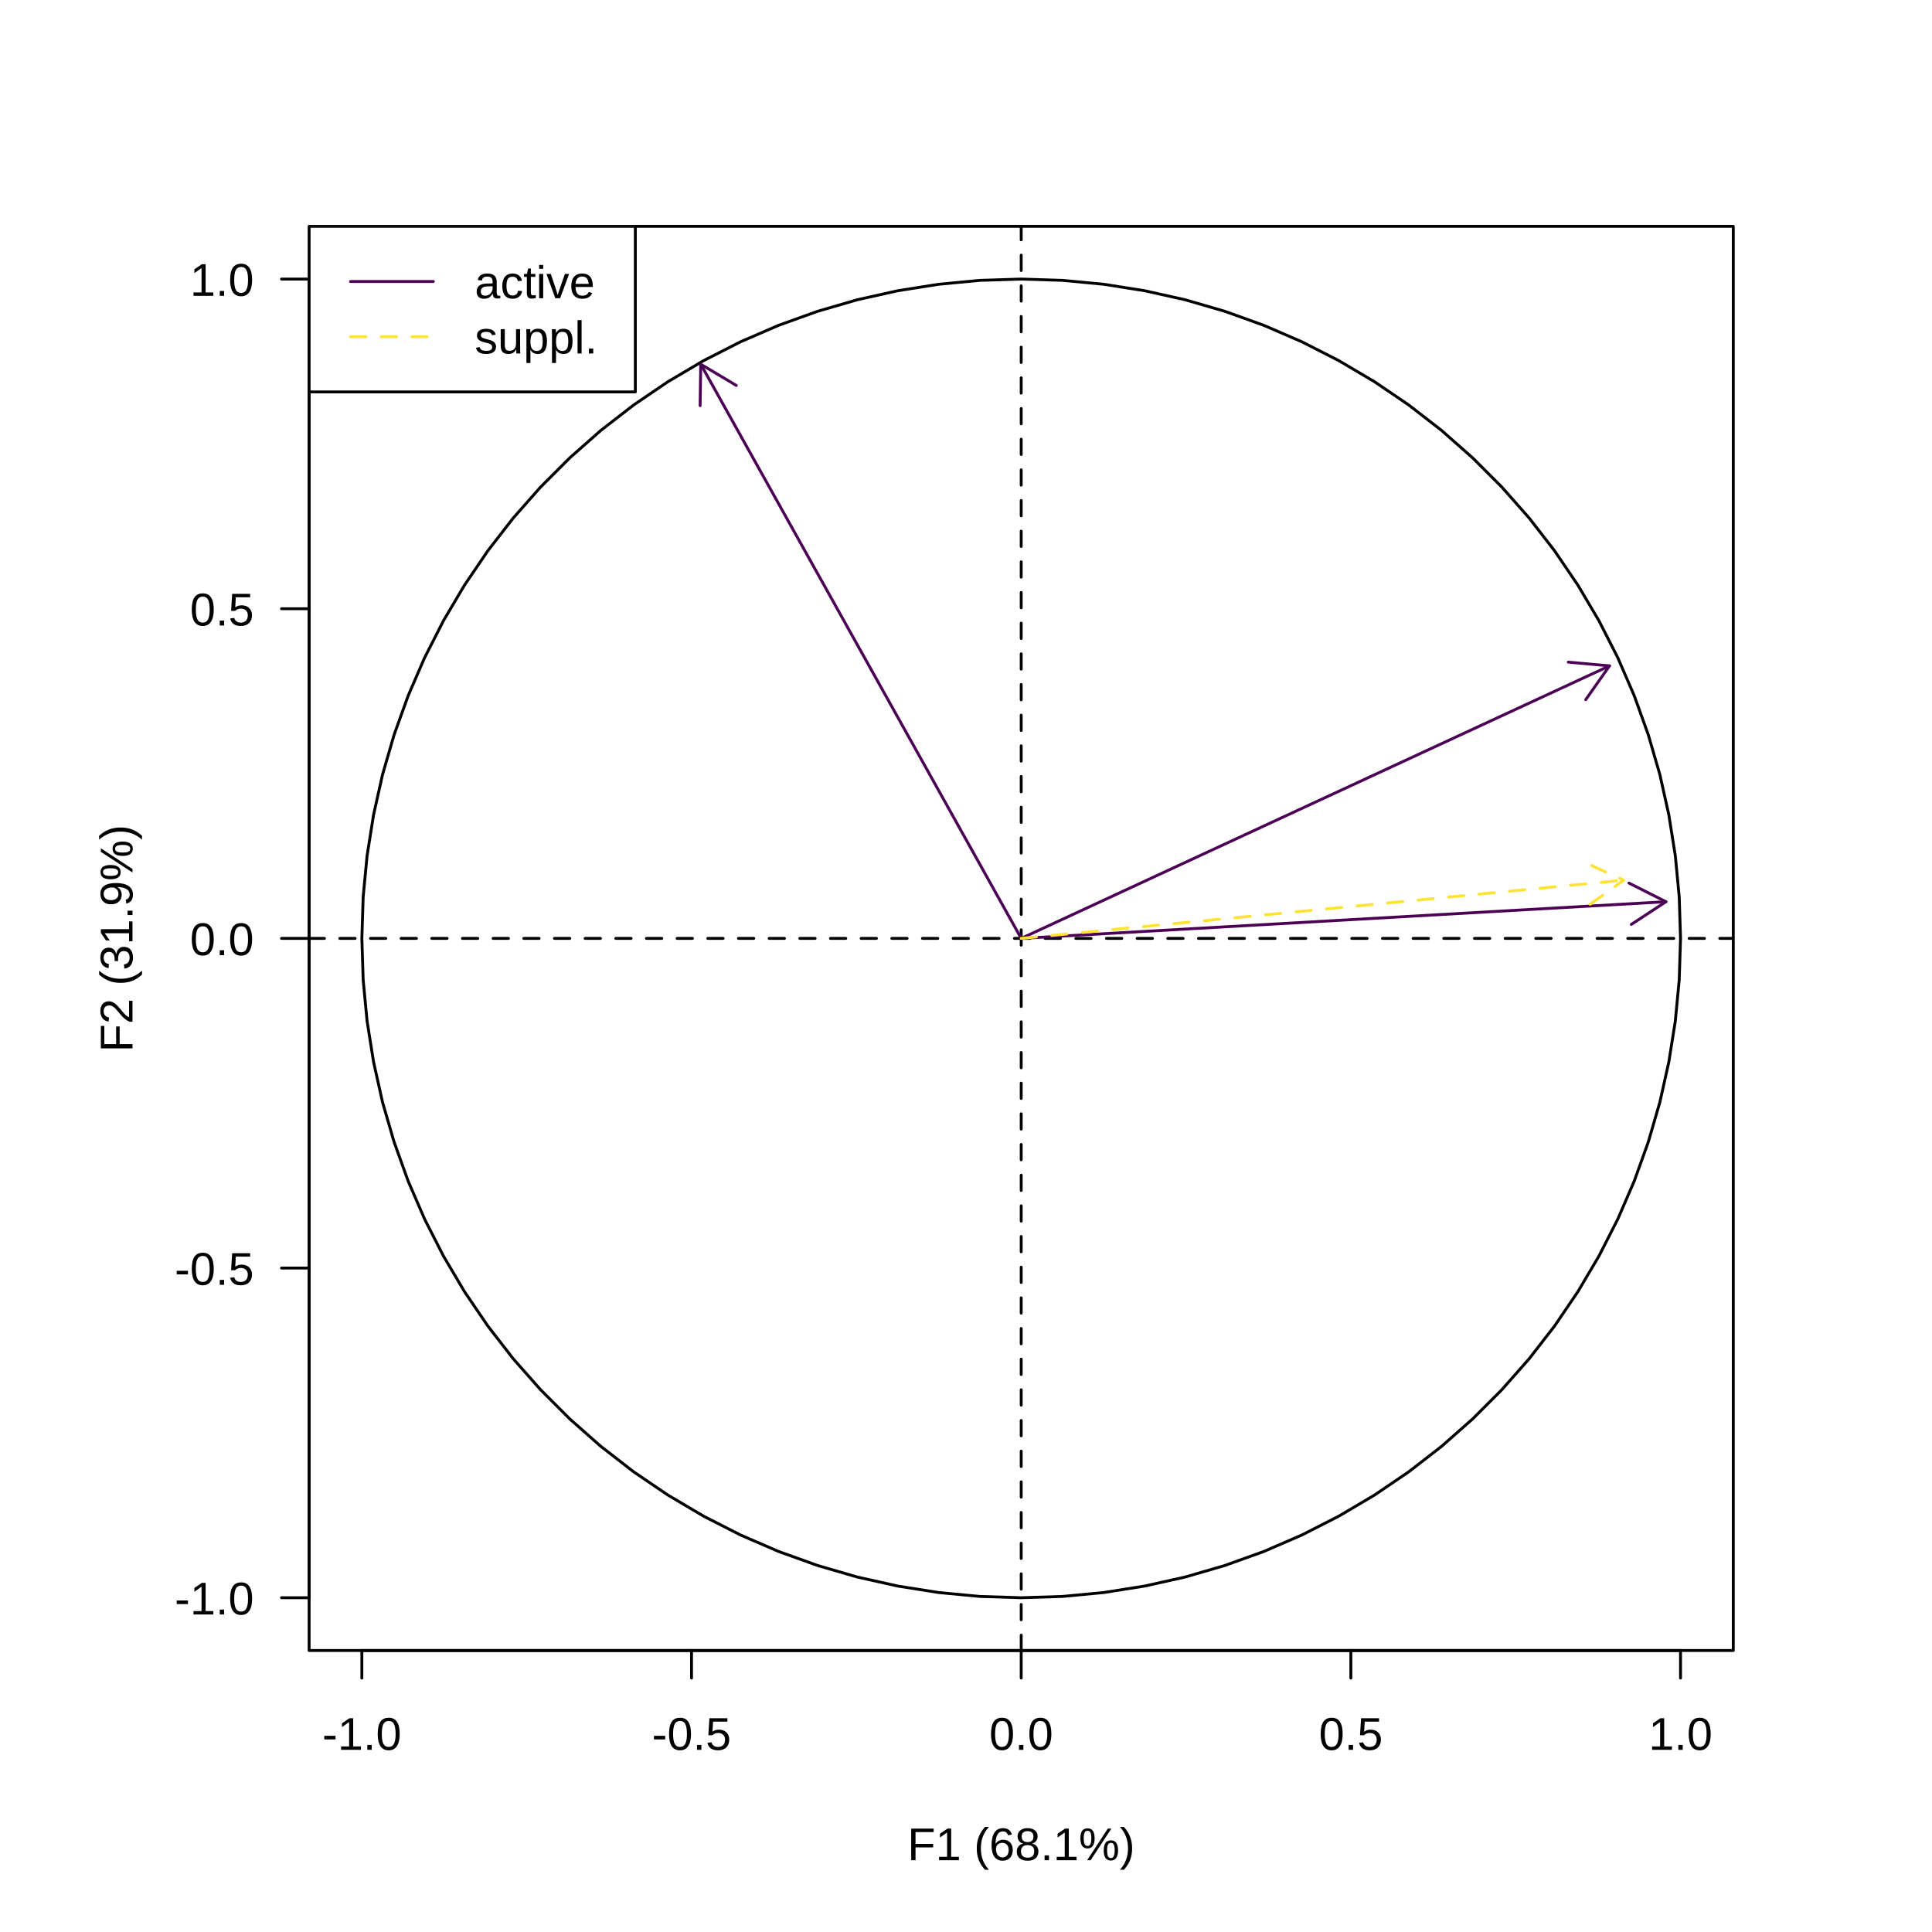
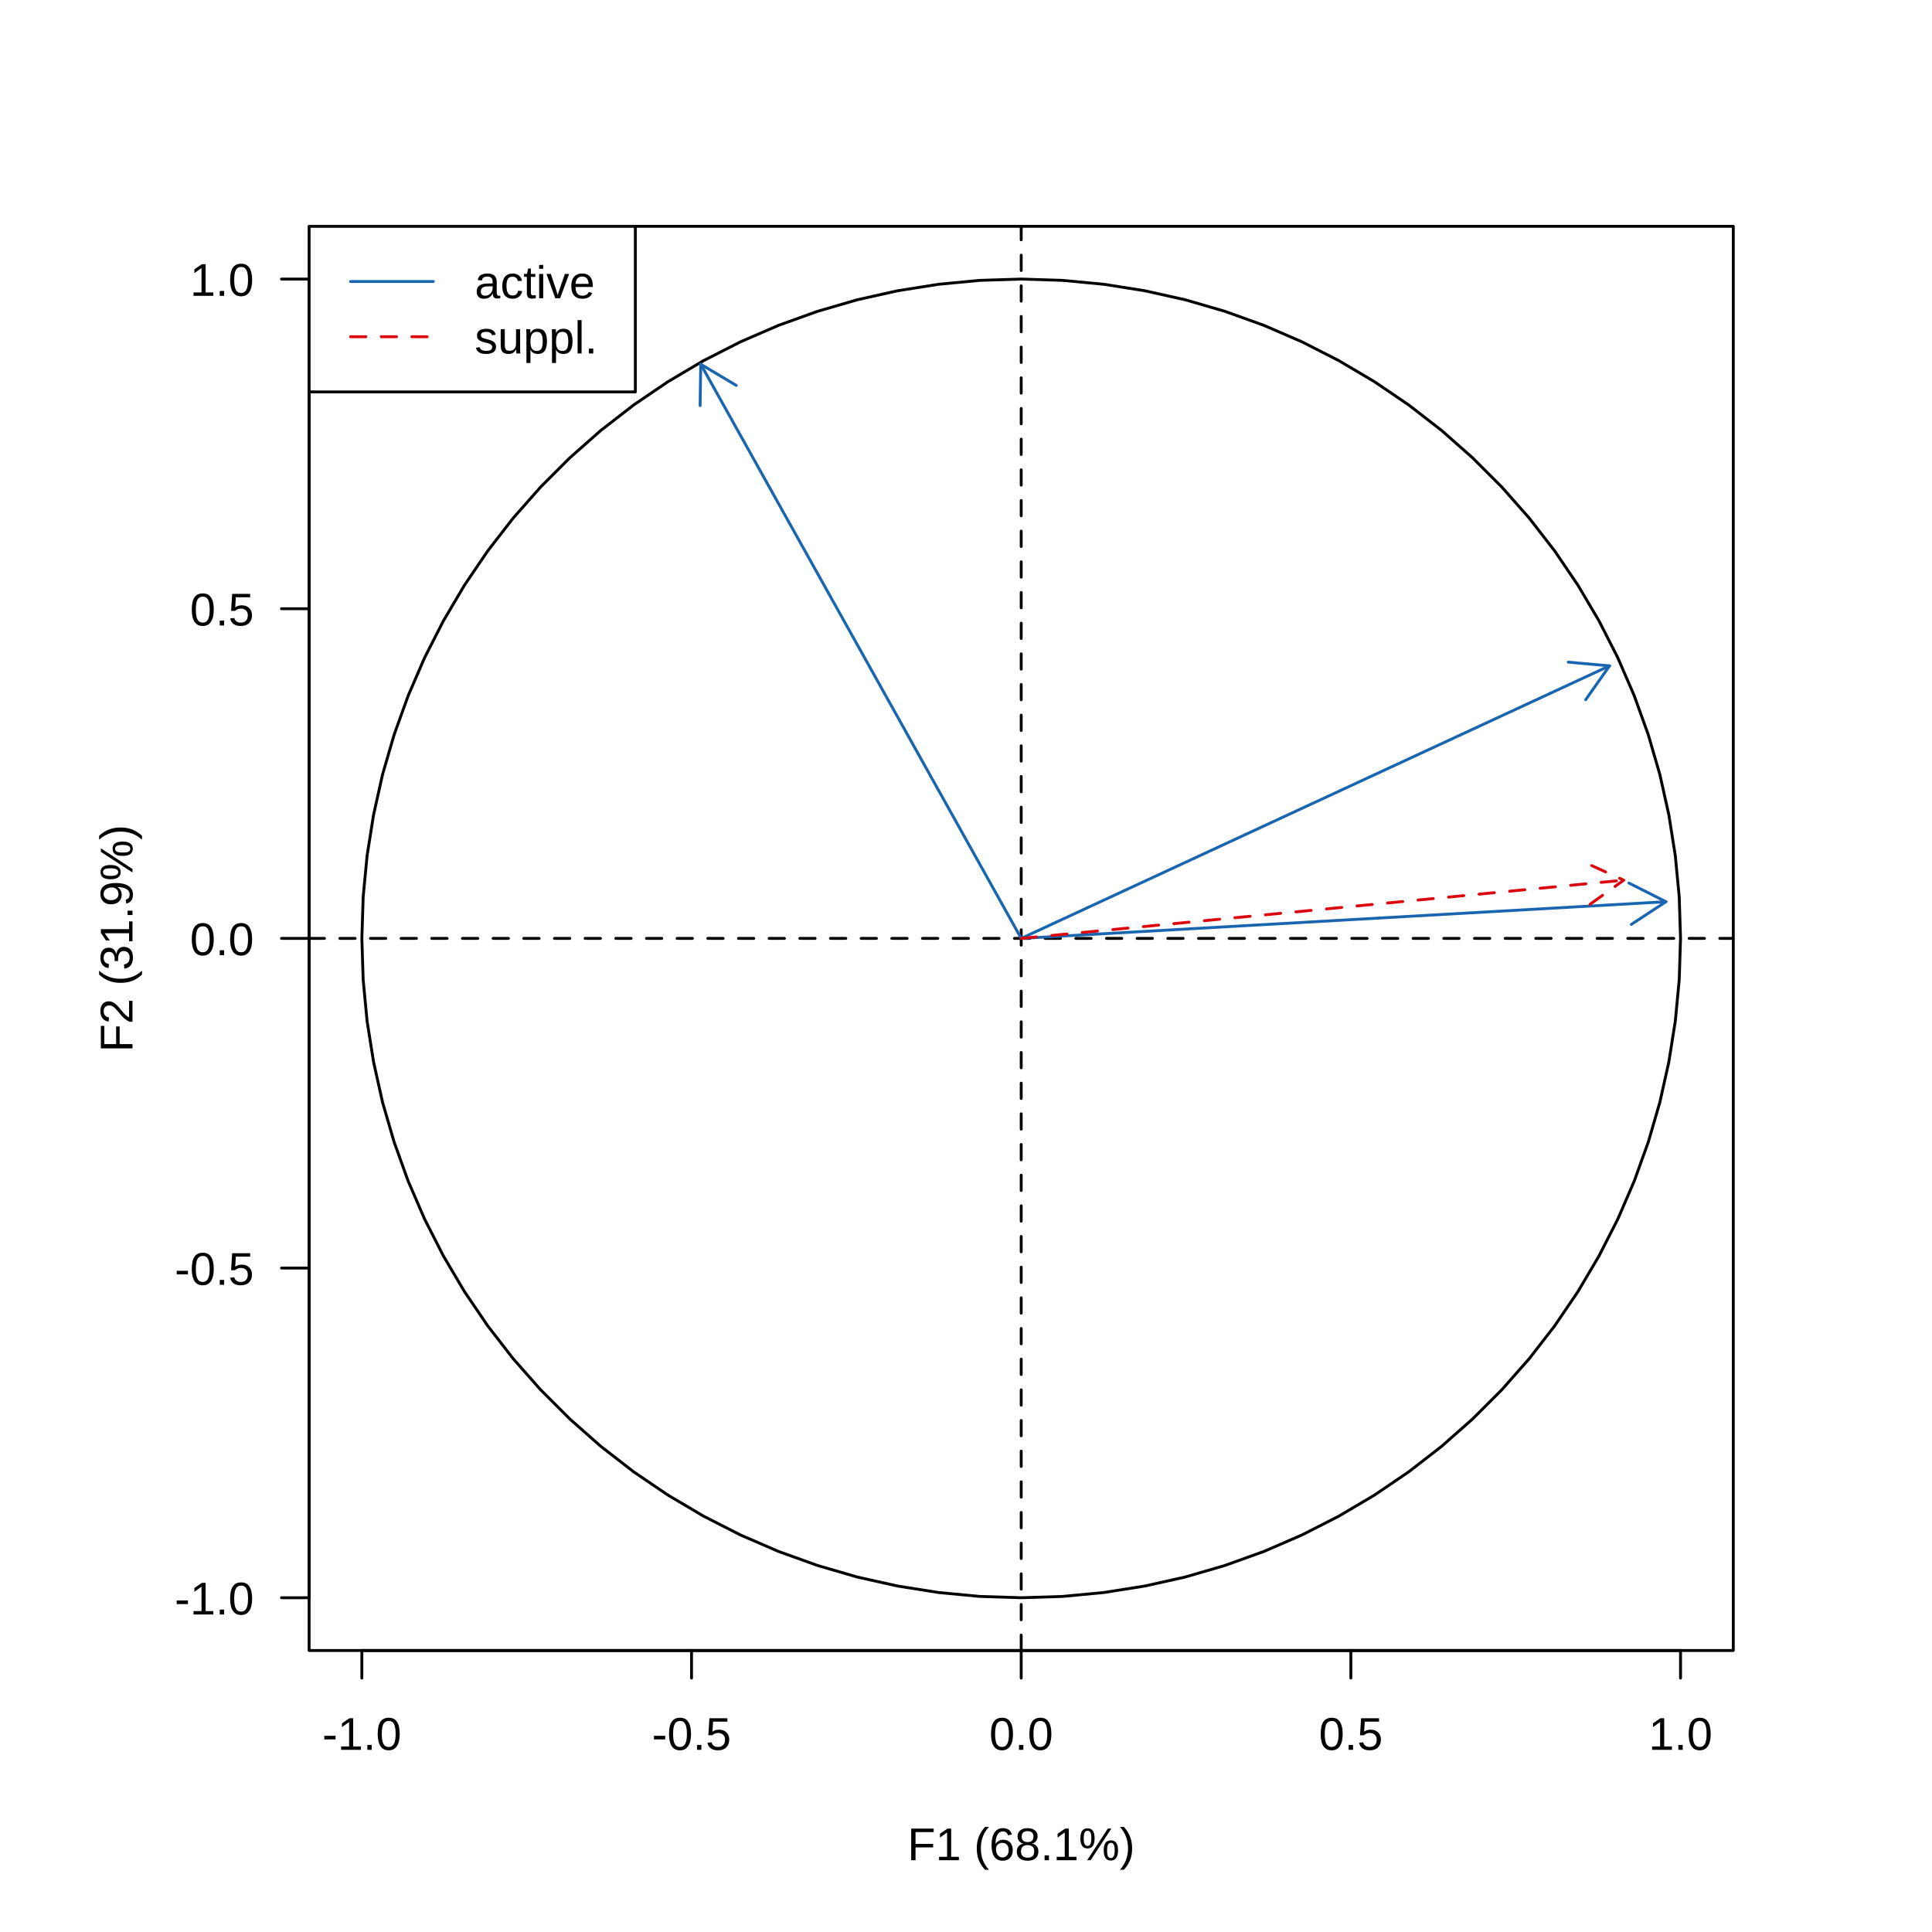
<svg xmlns="http://www.w3.org/2000/svg" class="svglite" width="504.00pt" height="504.00pt" viewBox="0 0 504.00 504.00">
  <defs>
    <style type="text/css">
    .svglite line, .svglite polyline, .svglite polygon, .svglite path, .svglite rect, .svglite circle {
      fill: none;
      stroke: #000000;
      stroke-linecap: round;
      stroke-linejoin: round;
      stroke-miterlimit: 10.00;
    }
    .svglite text {
      white-space: pre;
    }
  </style>
  </defs>
  <rect width="100%" height="100%" style="stroke: none; fill: #FFFFFF;" />
  <defs>
    <clipPath id="cpMC4wMHw1MDQuMDB8MC4wMHw1MDQuMDA=">
      <rect x="0.00" y="0.00" width="504.00" height="504.00" />
    </clipPath>
  </defs>
  <g clip-path="url(#cpMC4wMHw1MDQuMDB8MC4wMHw1MDQuMDA=)">
</g>
  <defs>
    <clipPath id="cpODAuNjR8NDUyLjE2fDU5LjA0fDQzMC41Ng==">
      <rect x="80.64" y="59.04" width="371.52" height="371.52" />
    </clipPath>
  </defs>
  <g clip-path="url(#cpODAuNjR8NDUyLjE2fDU5LjA0fDQzMC41Ng==)">
    <line x1="80.64" y1="244.80" x2="452.16" y2="244.80" style="stroke-width: 0.75; stroke-dasharray: 4.00,4.00;" />
    <line x1="266.40" y1="430.56" x2="266.40" y2="59.04" style="stroke-width: 0.75; stroke-dasharray: 4.00,4.00;" />
    <polygon points="438.40,244.80 438.06,234.00 437.04,223.24 435.35,212.57 433.00,202.03 429.98,191.65 426.32,181.48 422.03,171.57 417.12,161.94 411.62,152.64 405.55,143.70 398.93,135.16 391.78,127.06 384.14,119.42 376.04,112.27 367.50,105.65 358.56,99.58 349.26,94.08 339.63,89.17 329.72,84.88 319.55,81.22 309.17,78.20 298.63,75.85 287.96,74.16 277.20,73.14 266.40,72.80 255.60,73.14 244.84,74.16 234.17,75.85 223.63,78.20 213.25,81.22 203.08,84.88 193.17,89.17 183.54,94.08 174.24,99.58 165.30,105.65 156.76,112.27 148.66,119.42 141.02,127.06 133.87,135.16 127.25,143.70 121.18,152.64 115.68,161.94 110.77,171.57 106.48,181.48 102.82,191.65 99.80,202.03 97.45,212.57 95.76,223.24 94.74,234.00 94.40,244.80 94.74,255.60 95.76,266.36 97.45,277.03 99.80,287.57 102.82,297.95 106.48,308.12 110.77,318.03 115.68,327.66 121.18,336.96 127.25,345.90 133.87,354.44 141.02,362.54 148.66,370.18 156.76,377.33 165.30,383.95 174.24,390.02 183.54,395.52 193.17,400.43 203.08,404.72 213.25,408.38 223.63,411.40 234.17,413.75 244.84,415.44 255.60,416.46 266.40,416.80 277.20,416.46 287.96,415.44 298.63,413.75 309.17,411.40 319.55,408.38 329.72,404.72 339.63,400.43 349.26,395.52 358.56,390.02 367.50,383.95 376.04,377.33 384.14,370.18 391.78,362.54 398.93,354.44 405.55,345.90 411.62,336.96 417.12,327.66 422.03,318.03 426.32,308.12 429.98,297.95 433.00,287.57 435.35,277.03 437.04,266.36 438.06,255.60 " style="stroke-width: 0.75;" />
-     <line x1="266.40" y1="244.80" x2="419.88" y2="173.70" style="stroke-width: 0.75; stroke: #4B0055;" />
-     <polyline points="413.66,182.53 419.88,173.70 409.12,172.73 " style="stroke-width: 0.75; stroke: #4B0055;" />
-     <line x1="266.40" y1="244.80" x2="182.80" y2="95.01" style="stroke-width: 0.75; stroke: #4B0055;" />
-     <polyline points="192.07,100.55 182.80,95.01 182.64,105.81 " style="stroke-width: 0.75; stroke: #4B0055;" />
-     <line x1="266.40" y1="244.80" x2="434.59" y2="235.23" style="stroke-width: 0.75; stroke: #4B0055;" />
-     <polyline points="425.56,241.15 434.59,235.23 424.95,230.37 " style="stroke-width: 0.75; stroke: #4B0055;" />
-     <line x1="266.40" y1="244.80" x2="423.59" y2="229.61" style="stroke-width: 0.75; stroke: #FDE333; stroke-dasharray: 4.00,4.00;" />
-     <polyline points="414.80,235.89 423.59,229.61 413.76,225.14 " style="stroke-width: 0.75; stroke: #FDE333; stroke-dasharray: 4.00,4.00;" />
+     <line x1="266.40" y1="244.80" x2="419.88" y2="173.70" style="stroke-width: 0.75; stroke: #1965B0;" />
+     <polyline points="413.66,182.53 419.88,173.70 409.12,172.73 " style="stroke-width: 0.75; stroke: #1965B0;" />
+     <line x1="266.40" y1="244.80" x2="182.80" y2="95.01" style="stroke-width: 0.75; stroke: #1965B0;" />
+     <polyline points="192.07,100.55 182.80,95.01 182.64,105.81 " style="stroke-width: 0.75; stroke: #1965B0;" />
+     <line x1="266.40" y1="244.80" x2="434.59" y2="235.23" style="stroke-width: 0.75; stroke: #1965B0;" />
+     <polyline points="425.56,241.15 434.59,235.23 424.95,230.37 " style="stroke-width: 0.75; stroke: #1965B0;" />
+     <line x1="266.40" y1="244.80" x2="423.59" y2="229.61" style="stroke-width: 0.75; stroke: #DC050C; stroke-dasharray: 4.00,4.00;" />
+     <polyline points="414.80,235.89 423.59,229.61 413.76,225.14 " style="stroke-width: 0.75; stroke: #DC050C; stroke-dasharray: 4.00,4.00;" />
  </g>
  <g clip-path="url(#cpMC4wMHw1MDQuMDB8MC4wMHw1MDQuMDA=)">
    <line x1="94.40" y1="430.56" x2="438.40" y2="430.56" style="stroke-width: 0.75;" />
    <line x1="94.40" y1="430.56" x2="94.40" y2="437.76" style="stroke-width: 0.75;" />
    <line x1="180.40" y1="430.56" x2="180.40" y2="437.76" style="stroke-width: 0.75;" />
    <line x1="266.40" y1="430.56" x2="266.40" y2="437.76" style="stroke-width: 0.75;" />
    <line x1="352.40" y1="430.56" x2="352.40" y2="437.76" style="stroke-width: 0.75;" />
    <line x1="438.40" y1="430.56" x2="438.40" y2="437.76" style="stroke-width: 0.75;" />
    <text x="94.40" y="456.48" text-anchor="middle" style="font-size: 12.00px; font-family: &quot;Arial&quot;;" textLength="23.43px" lengthAdjust="spacingAndGlyphs">-1.0</text>
    <text x="180.40" y="456.48" text-anchor="middle" style="font-size: 12.00px; font-family: &quot;Arial&quot;;" textLength="23.43px" lengthAdjust="spacingAndGlyphs">-0.5</text>
    <text x="266.40" y="456.48" text-anchor="middle" style="font-size: 12.00px; font-family: &quot;Arial&quot;;" textLength="19.09px" lengthAdjust="spacingAndGlyphs">0.0</text>
    <text x="352.40" y="456.48" text-anchor="middle" style="font-size: 12.00px; font-family: &quot;Arial&quot;;" textLength="19.09px" lengthAdjust="spacingAndGlyphs">0.5</text>
    <text x="438.40" y="456.48" text-anchor="middle" style="font-size: 12.00px; font-family: &quot;Arial&quot;;" textLength="19.09px" lengthAdjust="spacingAndGlyphs">1.0</text>
    <line x1="80.64" y1="416.80" x2="80.64" y2="72.80" style="stroke-width: 0.75;" />
    <line x1="80.64" y1="416.80" x2="73.44" y2="416.80" style="stroke-width: 0.75;" />
    <line x1="80.64" y1="330.80" x2="73.44" y2="330.80" style="stroke-width: 0.75;" />
    <line x1="80.64" y1="244.80" x2="73.44" y2="244.80" style="stroke-width: 0.75;" />
    <line x1="80.64" y1="158.80" x2="73.44" y2="158.80" style="stroke-width: 0.75;" />
    <line x1="80.64" y1="72.80" x2="73.44" y2="72.80" style="stroke-width: 0.75;" />
    <text x="66.24" y="421.17" text-anchor="end" style="font-size: 12.00px; font-family: &quot;Arial&quot;;" textLength="23.43px" lengthAdjust="spacingAndGlyphs">-1.0</text>
    <text x="66.24" y="335.17" text-anchor="end" style="font-size: 12.00px; font-family: &quot;Arial&quot;;" textLength="23.43px" lengthAdjust="spacingAndGlyphs">-0.5</text>
    <text x="66.24" y="249.17" text-anchor="end" style="font-size: 12.00px; font-family: &quot;Arial&quot;;" textLength="19.09px" lengthAdjust="spacingAndGlyphs">0.0</text>
    <text x="66.24" y="163.17" text-anchor="end" style="font-size: 12.00px; font-family: &quot;Arial&quot;;" textLength="19.09px" lengthAdjust="spacingAndGlyphs">0.5</text>
    <text x="66.24" y="77.17" text-anchor="end" style="font-size: 12.00px; font-family: &quot;Arial&quot;;" textLength="19.09px" lengthAdjust="spacingAndGlyphs">1.0</text>
    <polygon points="80.64,430.56 452.16,430.56 452.16,59.04 80.64,59.04 " style="stroke-width: 0.75;" />
    <text x="266.40" y="485.28" text-anchor="middle" style="font-size: 12.00px; font-family: &quot;Arial&quot;;" textLength="65.86px" lengthAdjust="spacingAndGlyphs">F1 (68.1%)</text>
    <text transform="translate(34.56,244.80) rotate(-90)" text-anchor="middle" style="font-size: 12.00px; font-family: &quot;Arial&quot;;" textLength="65.86px" lengthAdjust="spacingAndGlyphs">F2 (31.9%)</text>
  </g>
  <g clip-path="url(#cpODAuNjR8NDUyLjE2fDU5LjA0fDQzMC41Ng==)">
    <rect x="80.64" y="59.04" width="85.10" height="43.20" style="stroke-width: 0.75; fill: #FFFFFF;" />
-     <line x1="91.44" y1="73.44" x2="113.04" y2="73.44" style="stroke-width: 0.75; stroke: #4B0055;" />
-     <line x1="91.44" y1="87.84" x2="113.04" y2="87.84" style="stroke-width: 0.75; stroke: #FDE333; stroke-dasharray: 4.00,4.00;" />
+     <line x1="91.44" y1="73.44" x2="113.04" y2="73.44" style="stroke-width: 0.75; stroke: #1965B0;" />
+     <line x1="91.44" y1="87.84" x2="113.04" y2="87.84" style="stroke-width: 0.75; stroke: #DC050C; stroke-dasharray: 4.00,4.00;" />
    <text x="123.84" y="77.81" style="font-size: 12.00px; font-family: &quot;Arial&quot;;" textLength="36.50px" lengthAdjust="spacingAndGlyphs">active</text>
    <text x="123.84" y="92.21" style="font-size: 12.00px; font-family: &quot;Arial&quot;;" textLength="36.25px" lengthAdjust="spacingAndGlyphs">suppl.</text>
  </g>
</svg>
